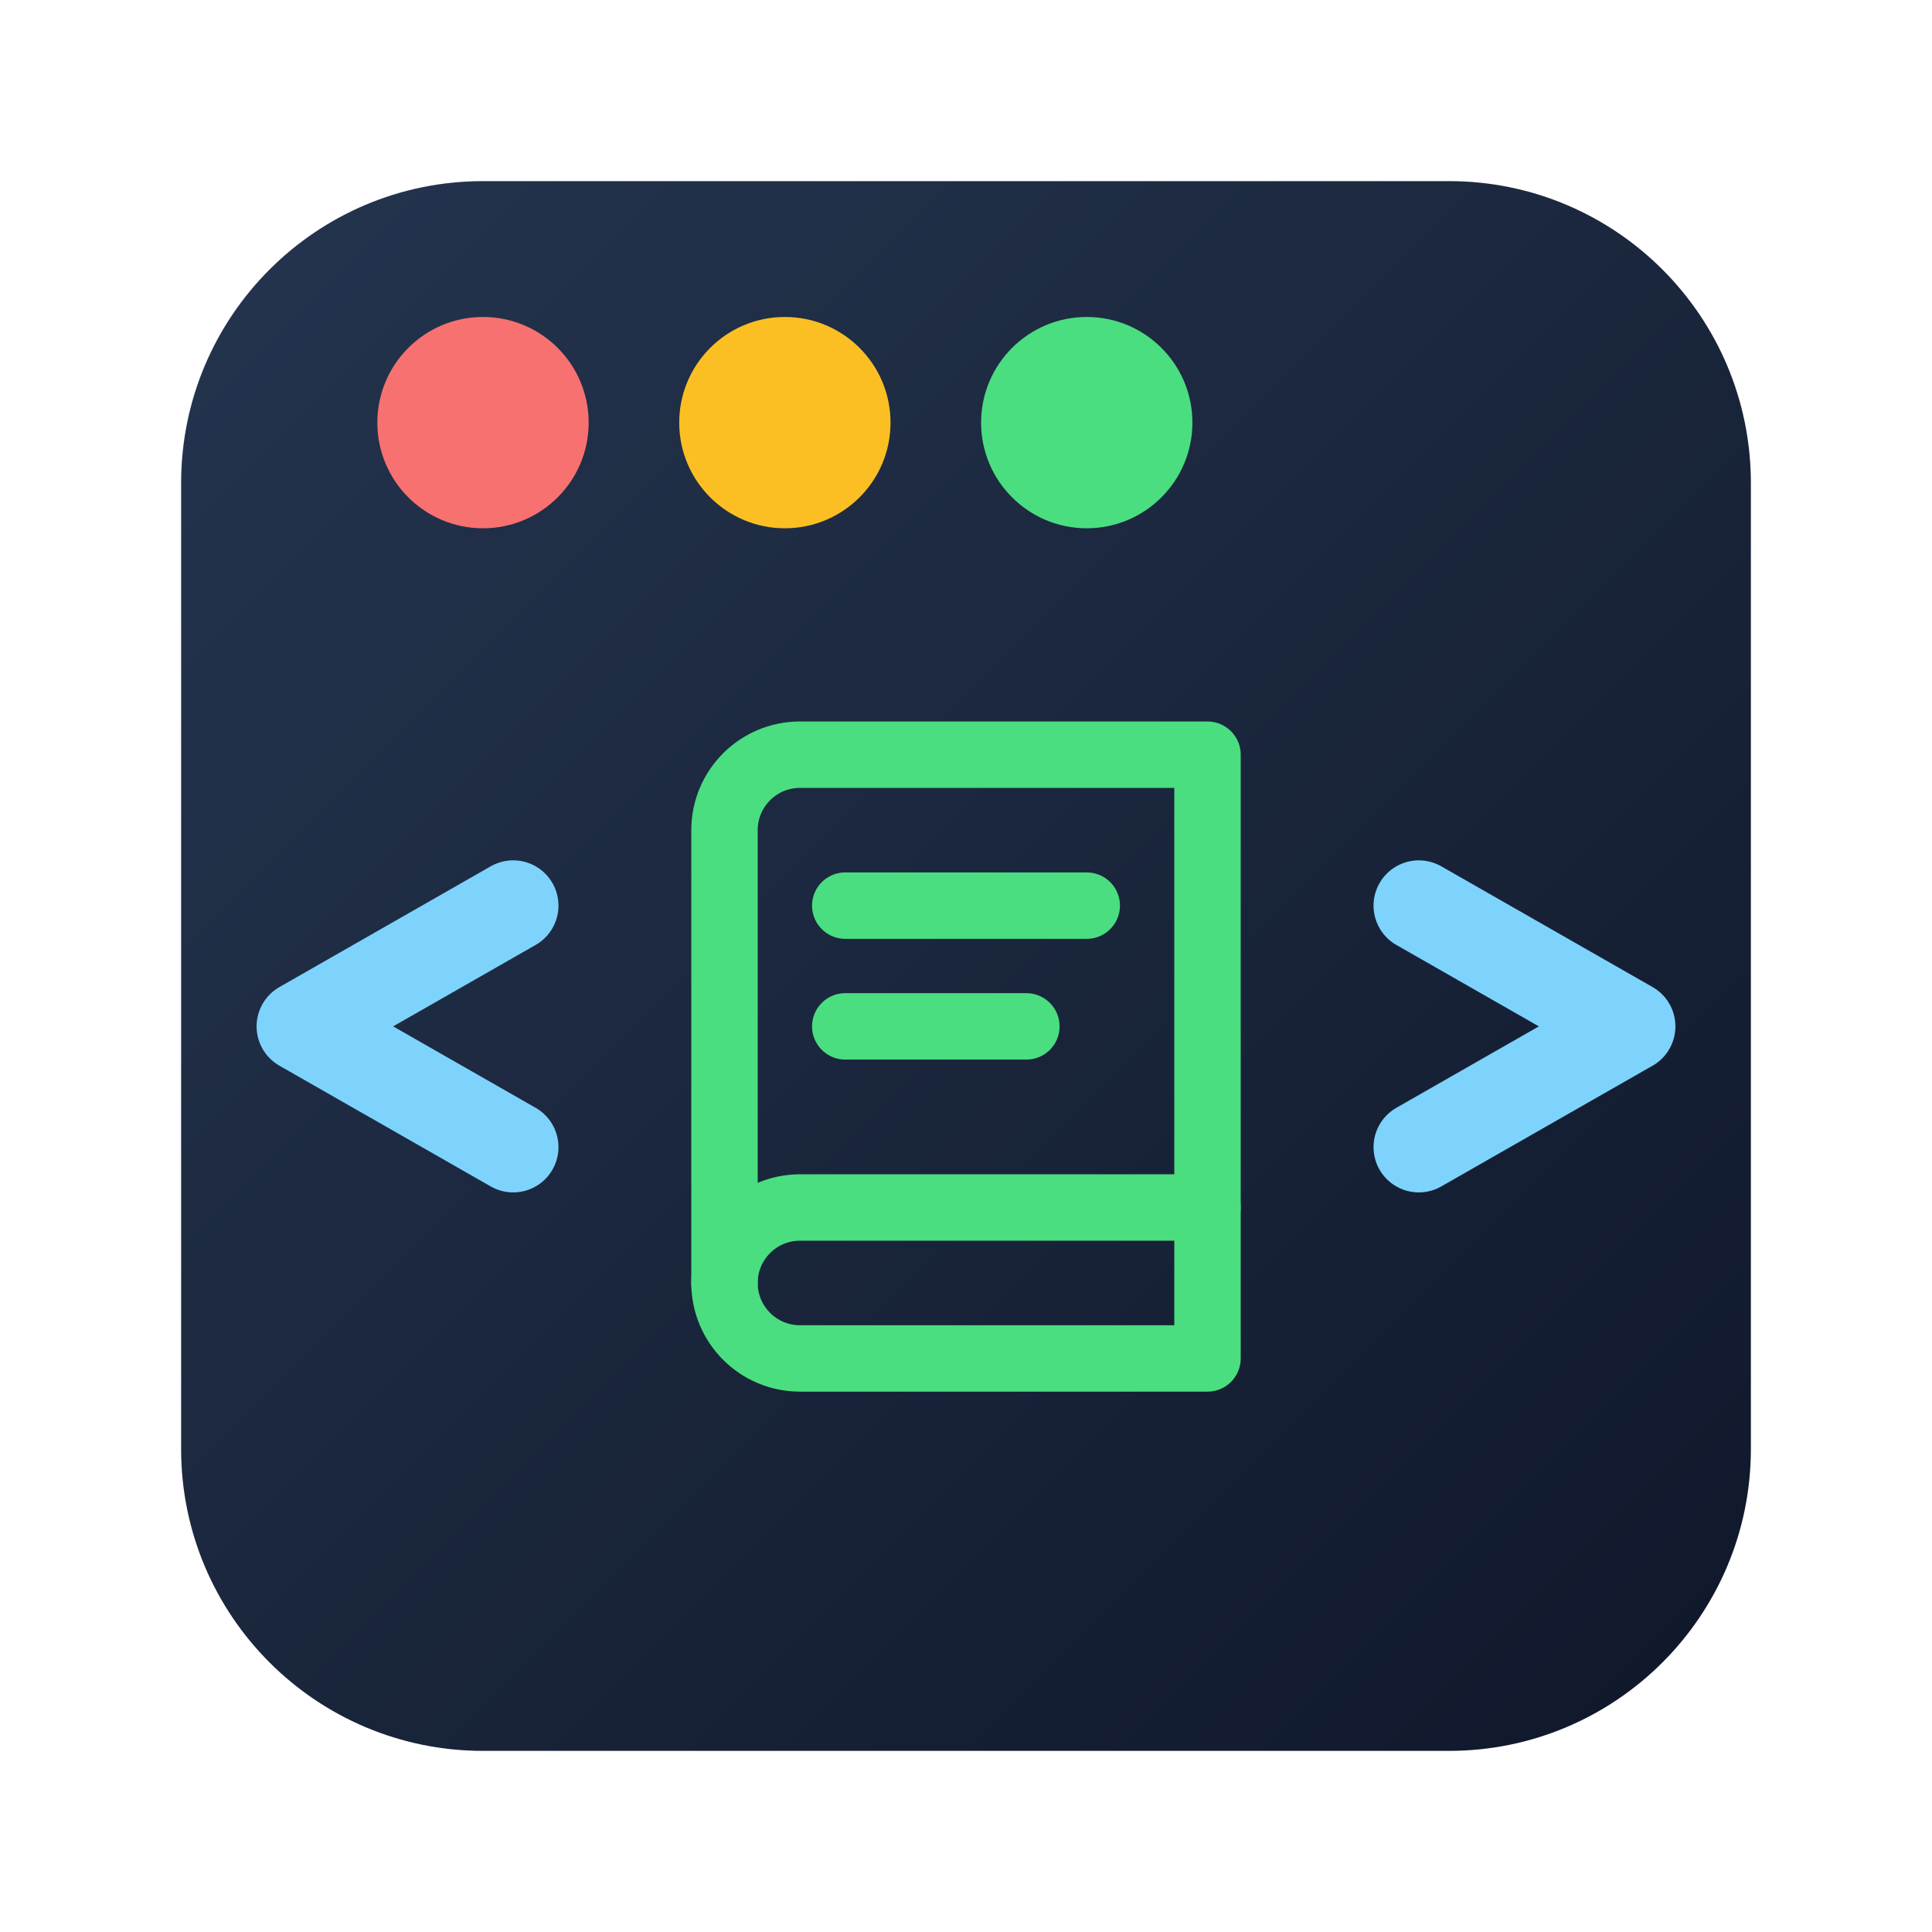
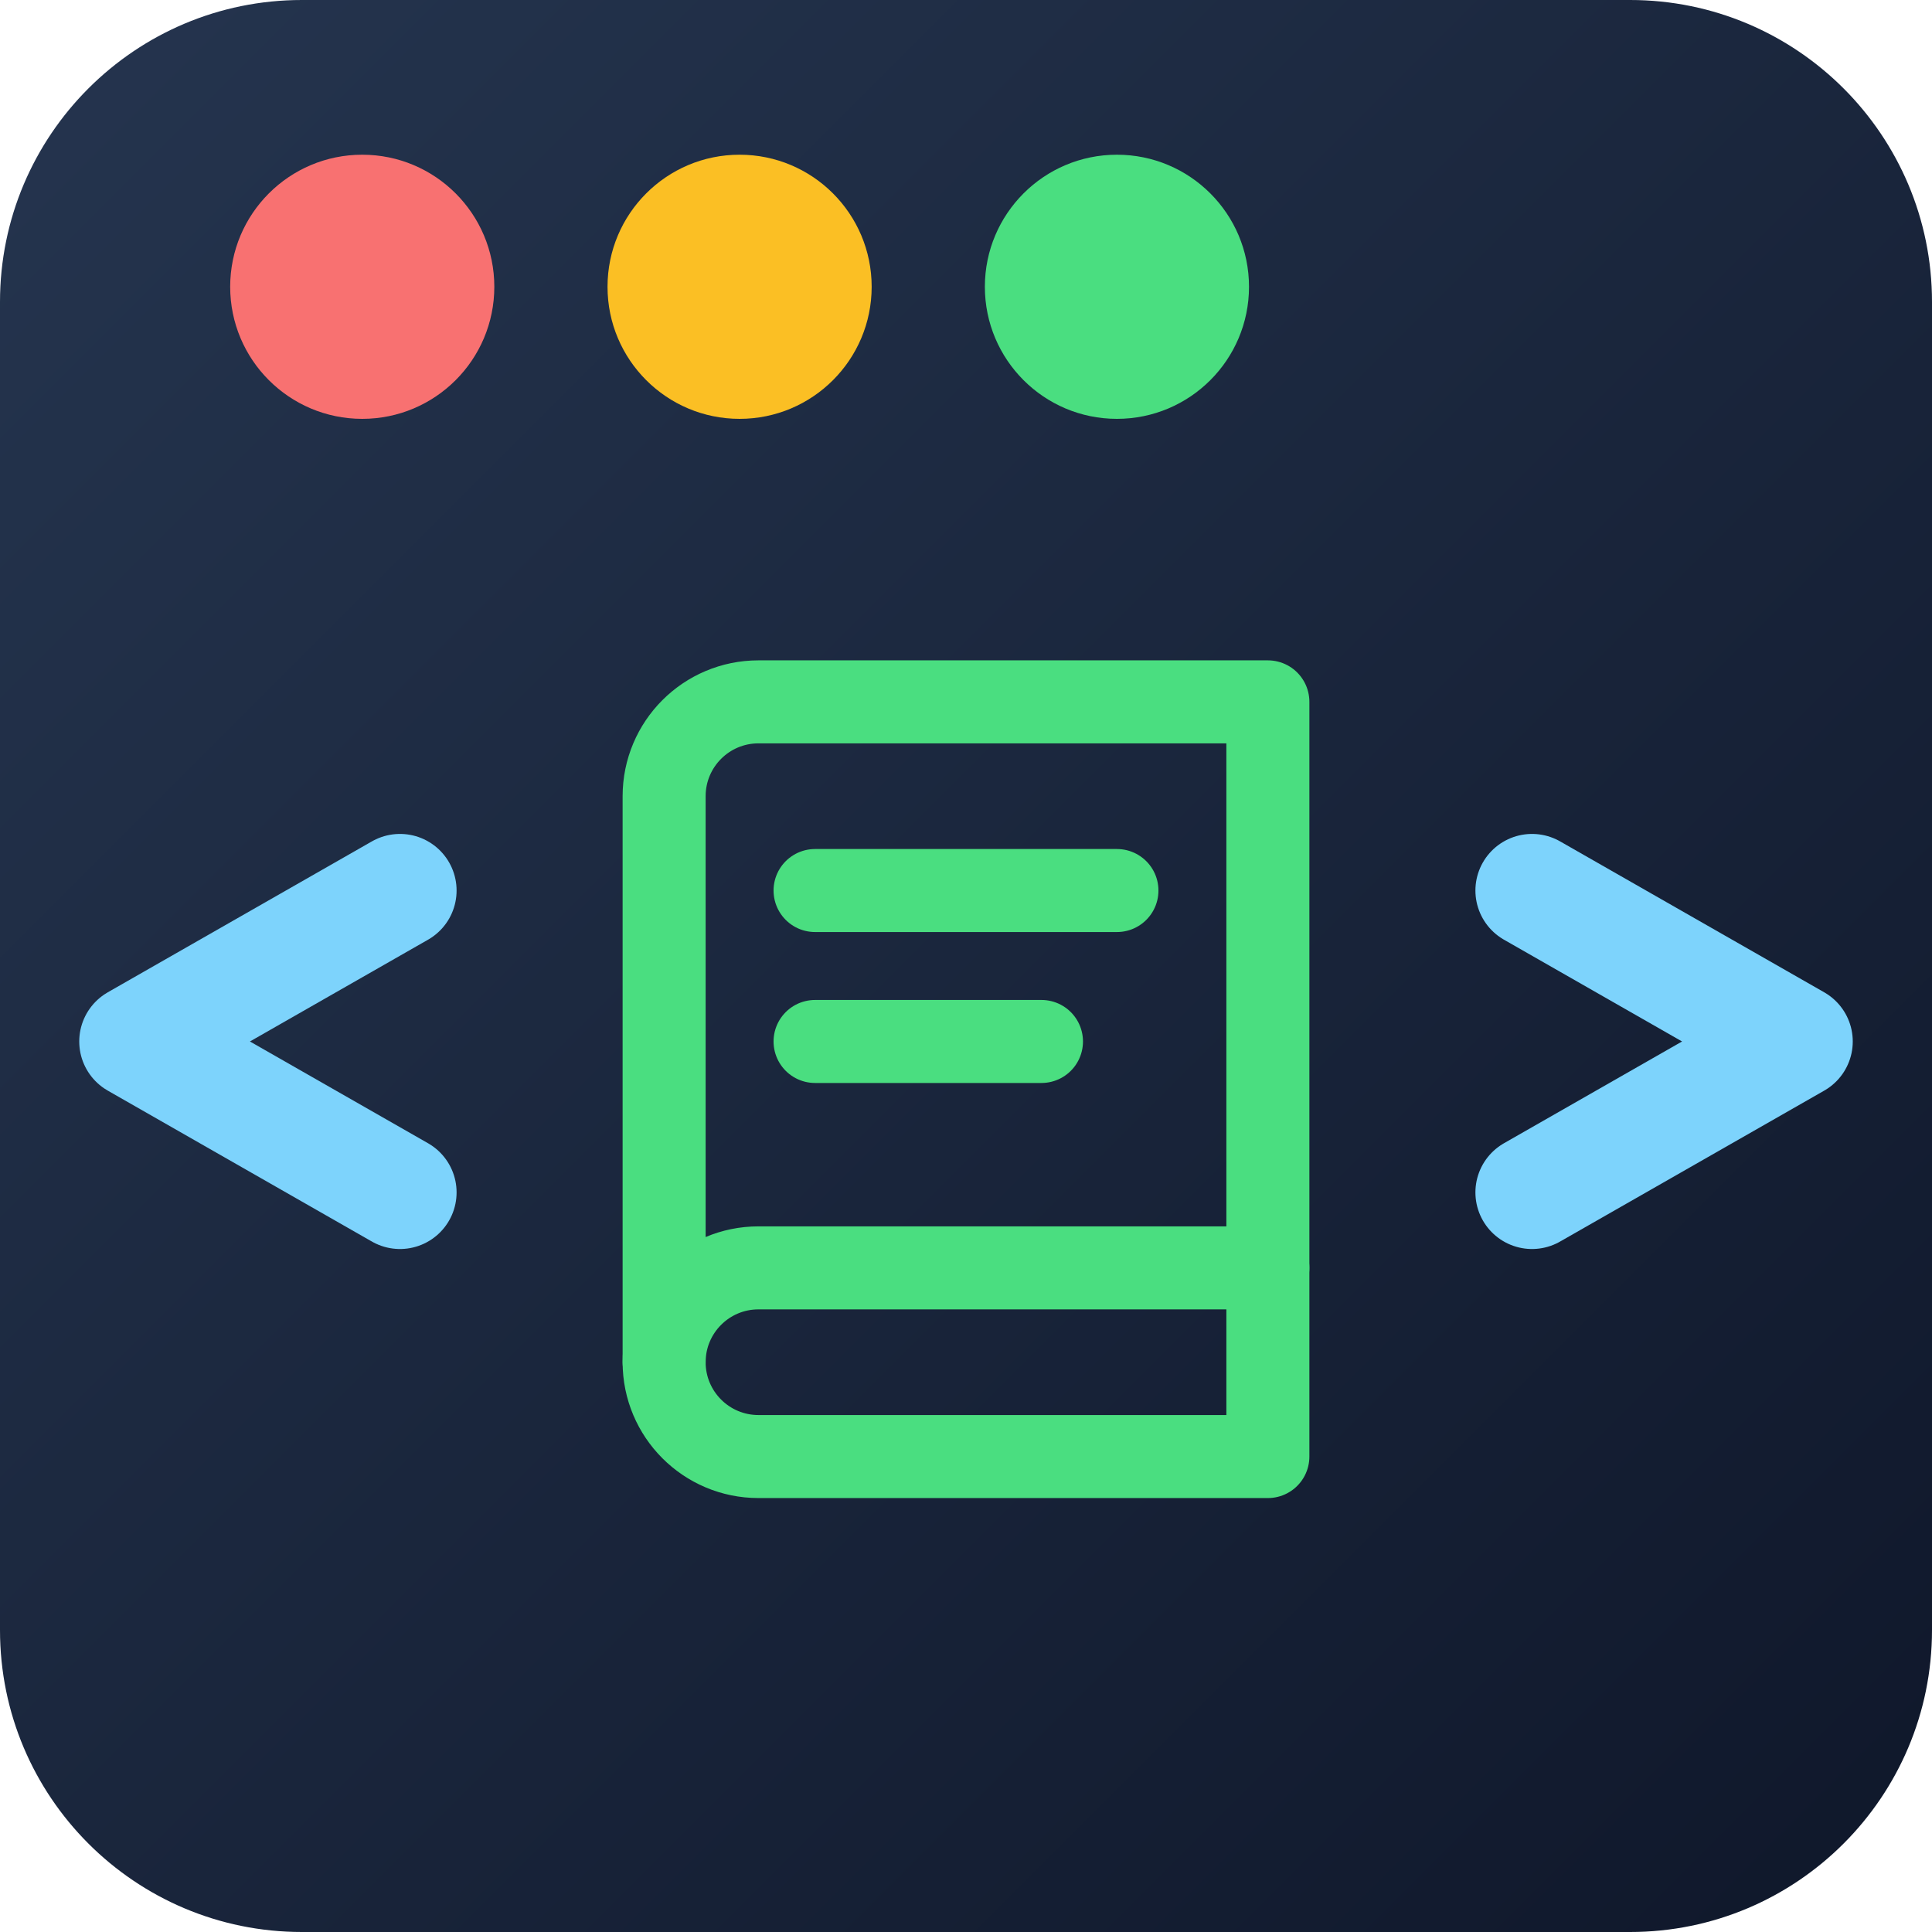
<svg xmlns="http://www.w3.org/2000/svg" viewBox="0 0 64 64" width="100%" height="100%">
  <defs>
    <linearGradient id="bg" x1="0" y1="0" x2="1" y2="1">
      <stop offset="0%" stop-color="#25354f" />
      <stop offset="100%" stop-color="#0f172a" />
    </linearGradient>
  </defs>
-   <rect x="6" y="6" width="52" height="52" rx="10" fill="url(#bg)" />
-   <circle cx="16" cy="14" r="3.5" fill="#f87171" />
-   <circle cx="26" cy="14" r="3.5" fill="#fbbf24" />
-   <circle cx="36" cy="14" r="3.5" fill="#4ade80" />
-   <path d="M17 38 L10 34 L17 30" stroke="#7dd3fc" stroke-width="3.0" fill="none" stroke-linecap="round" stroke-linejoin="round" />
-   <path d="M47 38 L54 34 L47 30" stroke="#7dd3fc" stroke-width="3.0" fill="none" stroke-linecap="round" stroke-linejoin="round" />
-   <g transform="translate(20, 23) scale(1)" stroke="#4ade80" stroke-width="2.2" fill="none" stroke-linecap="round" stroke-linejoin="round">
-     <path d="M4 19.5A2.5 2.5 0 0 1 6.5 17H20" />
-     <path d="M6.5 2H20v20H6.5A2.5 2.5 0 0 1 4 19.5v-15A2.5 2.5 0 0 1 6.5 2z" />
-     <path d="M8 7h8" />
-     <path d="M8 11h6" />
+   <rect x="0" y="0" width="64" height="64" rx="10" fill="url(#bg)" />
+   <g transform="translate(32, 32) scale(1.25) translate(-32, -32)">
+     <circle cx="16" cy="14" r="3.5" fill="#f87171" />
+     <circle cx="26" cy="14" r="3.5" fill="#fbbf24" />
+     <circle cx="36" cy="14" r="3.5" fill="#4ade80" />
+     <path d="M17 38 L10 34 L17 30" stroke="#7dd3fc" stroke-width="3.0" fill="none" stroke-linecap="round" stroke-linejoin="round" />
+     <path d="M47 38 L54 34 L47 30" stroke="#7dd3fc" stroke-width="3.0" fill="none" stroke-linecap="round" stroke-linejoin="round" />
+     <g transform="translate(20, 23)" stroke="#4ade80" stroke-width="2.2" fill="none" stroke-linecap="round" stroke-linejoin="round">
+       <path d="M4 19.5A2.5 2.5 0 0 1 6.5 17H20" />
+       <path d="M6.5 2H20v20H6.5A2.5 2.5 0 0 1 4 19.5v-15A2.5 2.5 0 0 1 6.5 2z" />
+       <path d="M8 7h8" />
+       <path d="M8 11h6" />
+     </g>
  </g>
</svg>
